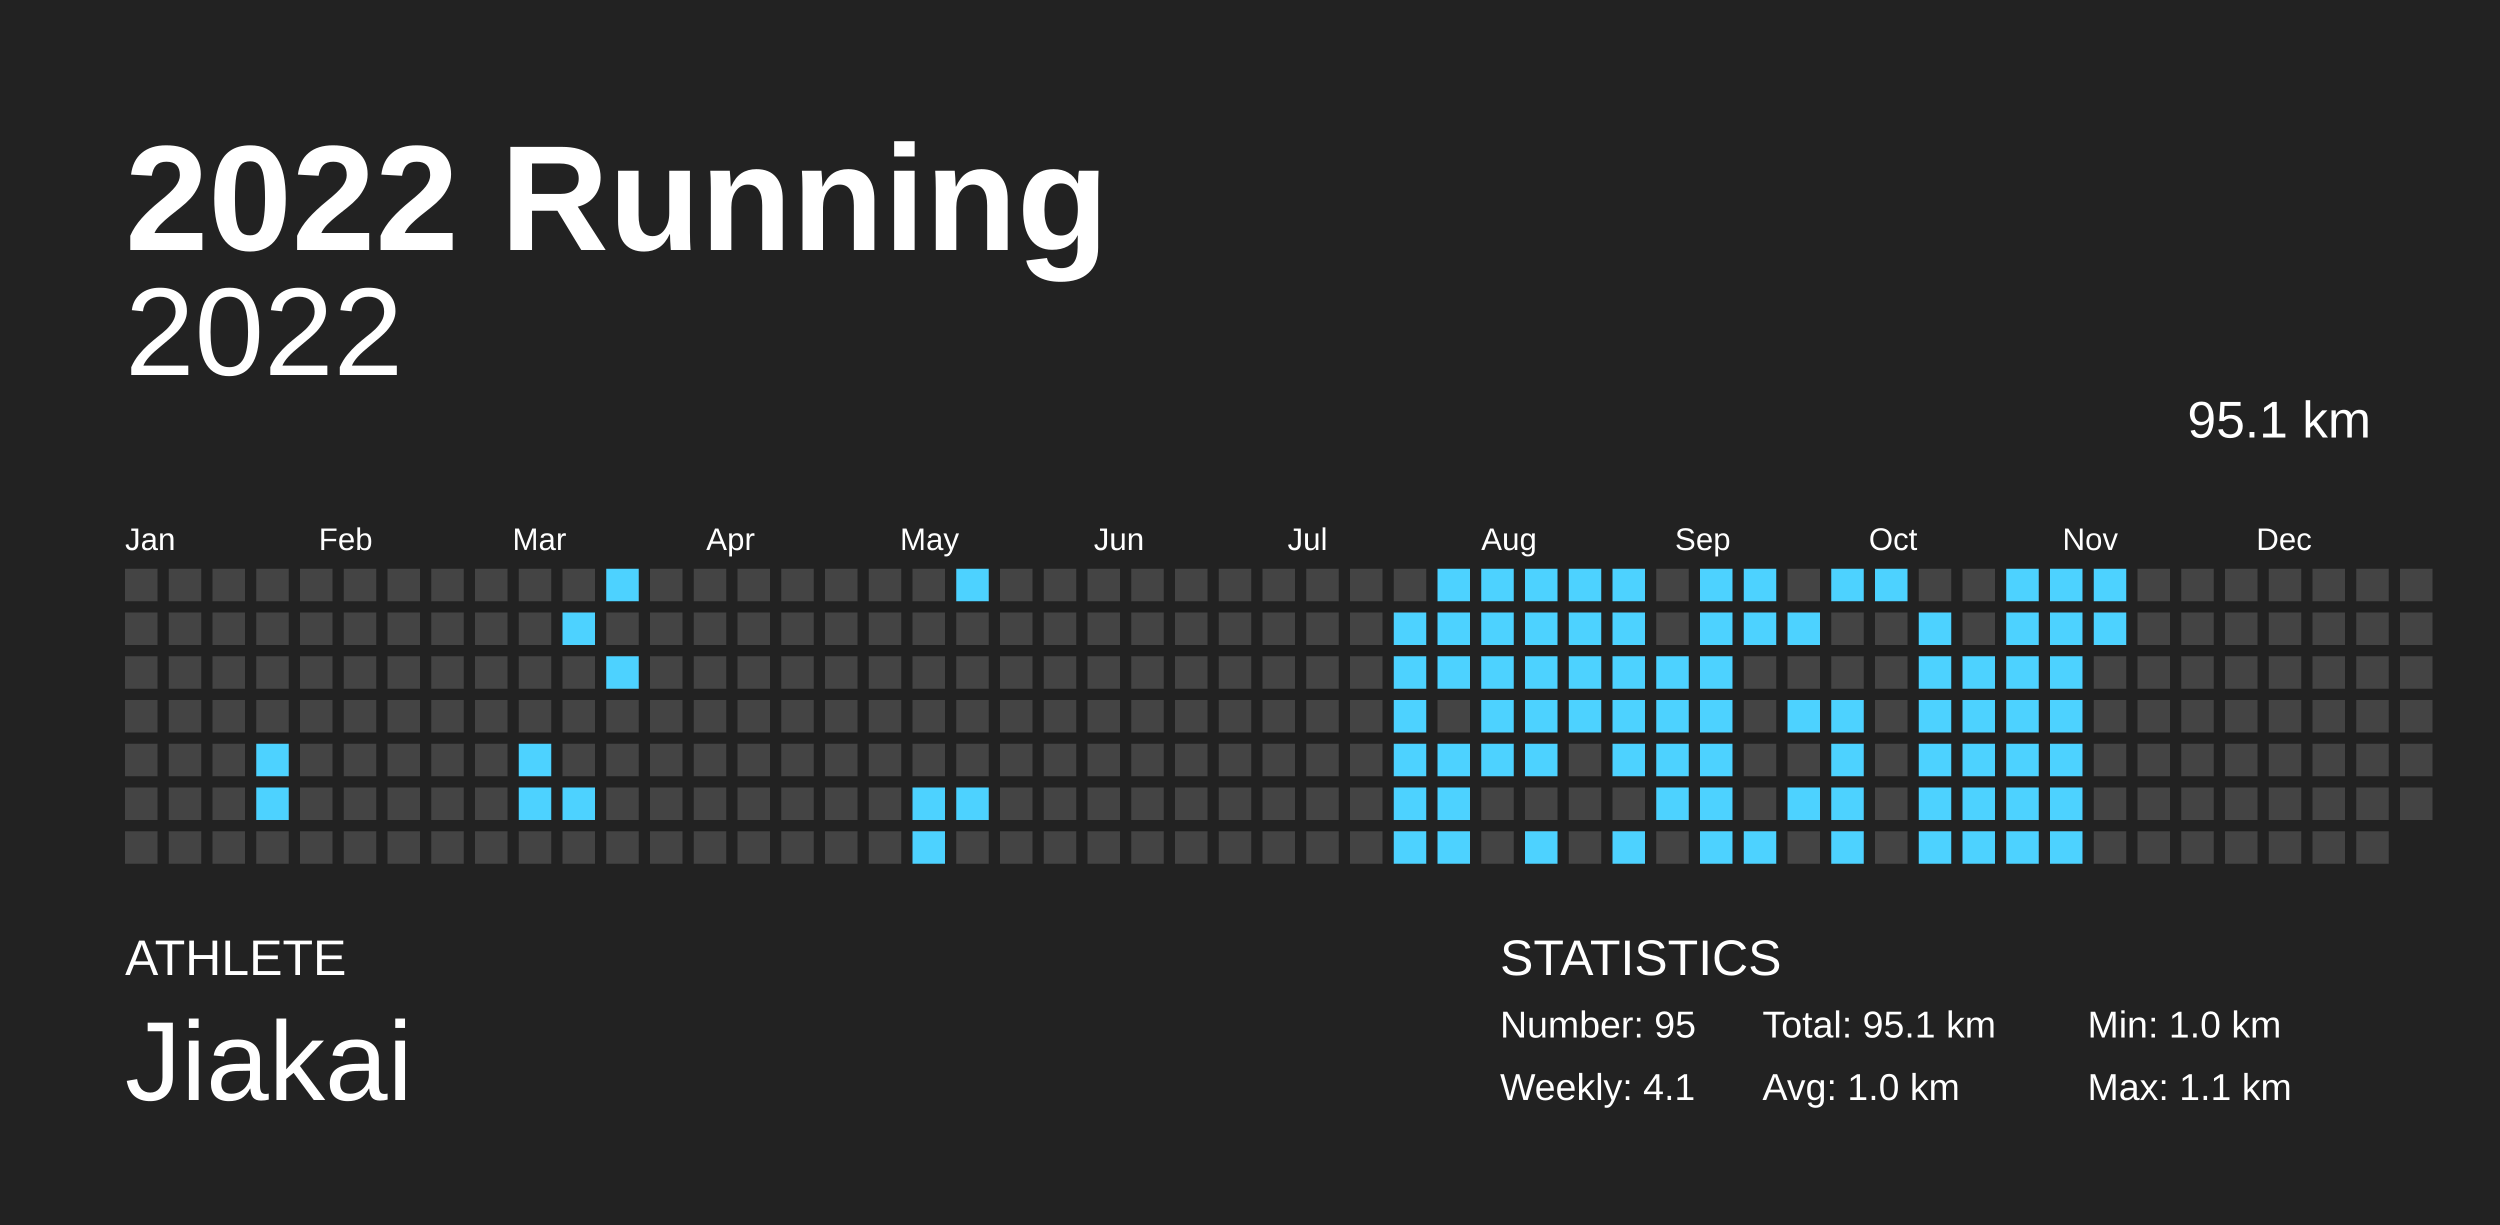
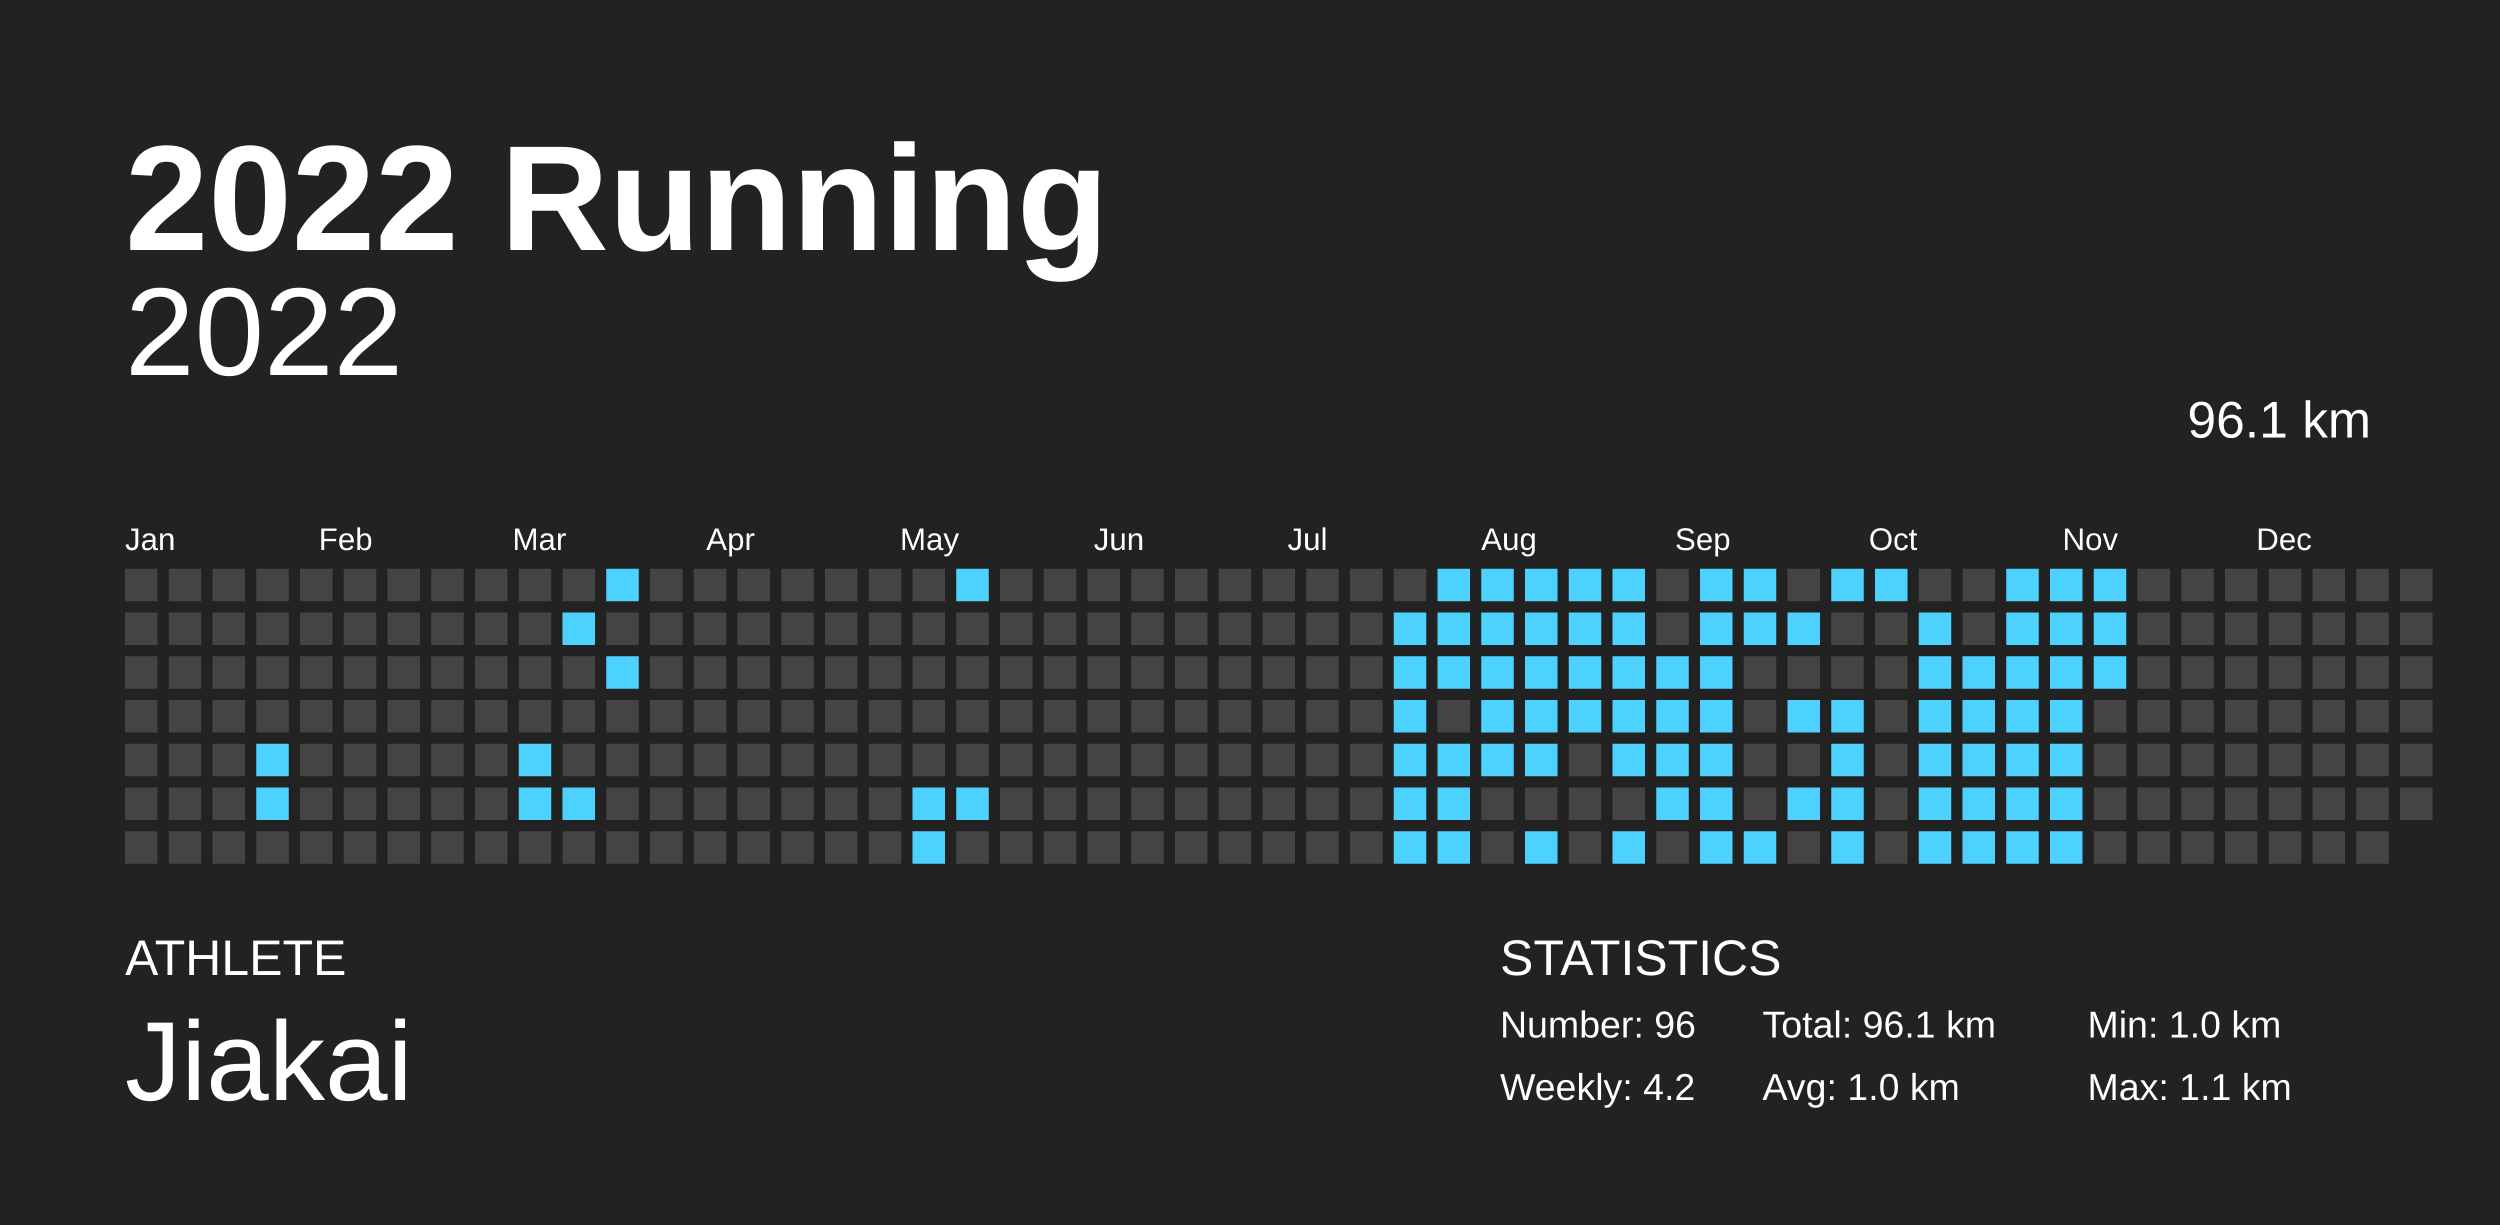
<svg xmlns="http://www.w3.org/2000/svg" baseProfile="full" height="98mm" version="1.1" viewBox="0,0,200,98" width="200mm">
  <defs />
  <rect fill="#222222" height="98" width="200" x="0" y="0" />
  <text fill="#FFFFFF" style="font-size:12px; font-family:Arial; font-weight:bold;" x="10" y="20">2022 Running</text>
  <text fill="#FFFFFF" style="font-size:4px; font-family:Arial" x="10" y="78">ATHLETE</text>
  <text fill="#FFFFFF" style="font-size:9px; font-family:Arial" x="10" y="88">Jiakai</text>
  <text fill="#FFFFFF" style="font-size:4px; font-family:Arial" x="120" y="78">STATISTICS</text>
-   <text fill="#FFFFFF" style="font-size:3px; font-family:Arial" x="120" y="83">Number: 95</text>
-   <text fill="#FFFFFF" style="font-size:3px; font-family:Arial" x="120" y="88">Weekly: 4.1</text>
-   <text fill="#FFFFFF" style="font-size:3px; font-family:Arial" x="141" y="83">Total: 95.1 km</text>
+   <text fill="#FFFFFF" style="font-size:3px; font-family:Arial" x="120" y="83">Number: 96</text>
+   <text fill="#FFFFFF" style="font-size:3px; font-family:Arial" x="120" y="88">Weekly: 4.2</text>
+   <text fill="#FFFFFF" style="font-size:3px; font-family:Arial" x="141" y="83">Total: 96.1 km</text>
  <text fill="#FFFFFF" style="font-size:3px; font-family:Arial" x="141" y="88">Avg: 1.0 km</text>
  <text fill="#FFFFFF" style="font-size:3px; font-family:Arial" x="167" y="83">Min: 1.0 km</text>
  <text fill="#FFFFFF" style="font-size:3px; font-family:Arial" x="167" y="88">Max: 1.1 km</text>
  <text alignment-baseline="hanging" fill="#FFFFFF" style="font-size:10.0px; font-family:Arial;" x="10" y="30">2022</text>
-   <text alignment-baseline="hanging" fill="#FFFFFF" style="font-size:4.125px; font-family:Arial;" x="175" y="35">95.1 km</text>
+   <text alignment-baseline="hanging" fill="#FFFFFF" style="font-size:4.125px; font-family:Arial;" x="175" y="35">96.1 km</text>
  <text fill="#FFFFFF" style="font-size:2.5px; font-family:Arial" x="10.0" y="44">Jan</text>
  <text fill="#FFFFFF" style="font-size:2.5px; font-family:Arial" x="25.5" y="44">Feb</text>
  <text fill="#FFFFFF" style="font-size:2.5px; font-family:Arial" x="41.0" y="44">Mar</text>
  <text fill="#FFFFFF" style="font-size:2.5px; font-family:Arial" x="56.5" y="44">Apr</text>
  <text fill="#FFFFFF" style="font-size:2.5px; font-family:Arial" x="72.0" y="44">May</text>
  <text fill="#FFFFFF" style="font-size:2.5px; font-family:Arial" x="87.5" y="44">Jun</text>
  <text fill="#FFFFFF" style="font-size:2.5px; font-family:Arial" x="103.0" y="44">Jul</text>
  <text fill="#FFFFFF" style="font-size:2.5px; font-family:Arial" x="118.5" y="44">Aug</text>
  <text fill="#FFFFFF" style="font-size:2.5px; font-family:Arial" x="134.0" y="44">Sep</text>
  <text fill="#FFFFFF" style="font-size:2.5px; font-family:Arial" x="149.5" y="44">Oct</text>
  <text fill="#FFFFFF" style="font-size:2.5px; font-family:Arial" x="165.0" y="44">Nov</text>
  <text fill="#FFFFFF" style="font-size:2.5px; font-family:Arial" x="180.5" y="44">Dec</text>
  <rect fill="#444444" height="2.6" width="2.6" x="10.0" y="45.5" />
  <rect fill="#444444" height="2.6" width="2.6" x="10.0" y="49.0" />
  <rect fill="#444444" height="2.6" width="2.6" x="10.0" y="52.5" />
  <rect fill="#444444" height="2.6" width="2.6" x="10.0" y="56.0" />
  <rect fill="#444444" height="2.6" width="2.6" x="10.0" y="59.5" />
  <rect fill="#444444" height="2.6" width="2.6" x="10.0" y="63.0" />
  <rect fill="#444444" height="2.6" width="2.6" x="10.0" y="66.5" />
  <rect fill="#444444" height="2.6" width="2.6" x="13.5" y="45.5" />
  <rect fill="#444444" height="2.6" width="2.6" x="13.5" y="49.0" />
  <rect fill="#444444" height="2.6" width="2.6" x="13.5" y="52.5" />
  <rect fill="#444444" height="2.6" width="2.6" x="13.5" y="56.0" />
  <rect fill="#444444" height="2.6" width="2.6" x="13.5" y="59.5" />
  <rect fill="#444444" height="2.6" width="2.6" x="13.5" y="63.0" />
  <rect fill="#444444" height="2.6" width="2.6" x="13.5" y="66.5" />
  <rect fill="#444444" height="2.6" width="2.6" x="17.0" y="45.5" />
  <rect fill="#444444" height="2.6" width="2.6" x="17.0" y="49.0" />
  <rect fill="#444444" height="2.6" width="2.6" x="17.0" y="52.5" />
  <rect fill="#444444" height="2.6" width="2.6" x="17.0" y="56.0" />
  <rect fill="#444444" height="2.6" width="2.6" x="17.0" y="59.5" />
  <rect fill="#444444" height="2.6" width="2.6" x="17.0" y="63.0" />
  <rect fill="#444444" height="2.6" width="2.6" x="17.0" y="66.5" />
  <rect fill="#444444" height="2.6" width="2.6" x="20.5" y="45.5" />
  <rect fill="#444444" height="2.6" width="2.6" x="20.5" y="49.0" />
  <rect fill="#444444" height="2.6" width="2.6" x="20.5" y="52.5" />
  <rect fill="#444444" height="2.6" width="2.6" x="20.5" y="56.0" />
  <rect fill="#4dd2ff" height="2.6" width="2.6" x="20.5" y="59.5" />
  <rect fill="#4dd2ff" height="2.6" width="2.6" x="20.5" y="63.0" />
  <rect fill="#444444" height="2.6" width="2.6" x="20.5" y="66.5" />
  <rect fill="#444444" height="2.6" width="2.6" x="24.0" y="45.5" />
  <rect fill="#444444" height="2.6" width="2.6" x="24.0" y="49.0" />
  <rect fill="#444444" height="2.6" width="2.6" x="24.0" y="52.5" />
  <rect fill="#444444" height="2.6" width="2.6" x="24.0" y="56.0" />
  <rect fill="#444444" height="2.6" width="2.6" x="24.0" y="59.5" />
  <rect fill="#444444" height="2.6" width="2.6" x="24.0" y="63.0" />
  <rect fill="#444444" height="2.6" width="2.6" x="24.0" y="66.5" />
  <rect fill="#444444" height="2.6" width="2.6" x="27.5" y="45.5" />
  <rect fill="#444444" height="2.6" width="2.6" x="27.5" y="49.0" />
  <rect fill="#444444" height="2.6" width="2.6" x="27.5" y="52.5" />
  <rect fill="#444444" height="2.6" width="2.6" x="27.5" y="56.0" />
  <rect fill="#444444" height="2.6" width="2.6" x="27.5" y="59.5" />
  <rect fill="#444444" height="2.6" width="2.6" x="27.5" y="63.0" />
  <rect fill="#444444" height="2.6" width="2.6" x="27.5" y="66.5" />
  <rect fill="#444444" height="2.6" width="2.6" x="31.0" y="45.5" />
  <rect fill="#444444" height="2.6" width="2.6" x="31.0" y="49.0" />
  <rect fill="#444444" height="2.6" width="2.6" x="31.0" y="52.5" />
  <rect fill="#444444" height="2.6" width="2.6" x="31.0" y="56.0" />
  <rect fill="#444444" height="2.6" width="2.6" x="31.0" y="59.5" />
  <rect fill="#444444" height="2.6" width="2.6" x="31.0" y="63.0" />
  <rect fill="#444444" height="2.6" width="2.6" x="31.0" y="66.5" />
  <rect fill="#444444" height="2.6" width="2.6" x="34.5" y="45.5" />
  <rect fill="#444444" height="2.6" width="2.6" x="34.5" y="49.0" />
  <rect fill="#444444" height="2.6" width="2.6" x="34.5" y="52.5" />
  <rect fill="#444444" height="2.6" width="2.6" x="34.5" y="56.0" />
  <rect fill="#444444" height="2.6" width="2.6" x="34.5" y="59.5" />
  <rect fill="#444444" height="2.6" width="2.6" x="34.5" y="63.0" />
  <rect fill="#444444" height="2.6" width="2.6" x="34.5" y="66.5" />
  <rect fill="#444444" height="2.6" width="2.6" x="38.0" y="45.5" />
  <rect fill="#444444" height="2.6" width="2.6" x="38.0" y="49.0" />
  <rect fill="#444444" height="2.6" width="2.6" x="38.0" y="52.5" />
  <rect fill="#444444" height="2.6" width="2.6" x="38.0" y="56.0" />
  <rect fill="#444444" height="2.6" width="2.6" x="38.0" y="59.5" />
  <rect fill="#444444" height="2.6" width="2.6" x="38.0" y="63.0" />
  <rect fill="#444444" height="2.6" width="2.6" x="38.0" y="66.5" />
  <rect fill="#444444" height="2.6" width="2.6" x="41.5" y="45.5" />
  <rect fill="#444444" height="2.6" width="2.6" x="41.5" y="49.0" />
  <rect fill="#444444" height="2.6" width="2.6" x="41.5" y="52.5" />
  <rect fill="#444444" height="2.6" width="2.6" x="41.5" y="56.0" />
  <rect fill="#4dd2ff" height="2.6" width="2.6" x="41.5" y="59.5" />
  <rect fill="#4dd2ff" height="2.6" width="2.6" x="41.5" y="63.0" />
  <rect fill="#444444" height="2.6" width="2.6" x="41.5" y="66.5" />
  <rect fill="#444444" height="2.6" width="2.6" x="45.0" y="45.5" />
  <rect fill="#4dd2ff" height="2.6" width="2.6" x="45.0" y="49.0" />
  <rect fill="#444444" height="2.6" width="2.6" x="45.0" y="52.5" />
  <rect fill="#444444" height="2.6" width="2.6" x="45.0" y="56.0" />
  <rect fill="#444444" height="2.6" width="2.6" x="45.0" y="59.5" />
  <rect fill="#4dd2ff" height="2.6" width="2.6" x="45.0" y="63.0" />
  <rect fill="#444444" height="2.6" width="2.6" x="45.0" y="66.5" />
  <rect fill="#4dd2ff" height="2.6" width="2.6" x="48.5" y="45.5" />
  <rect fill="#444444" height="2.6" width="2.6" x="48.5" y="49.0" />
  <rect fill="#4dd2ff" height="2.6" width="2.6" x="48.5" y="52.5" />
  <rect fill="#444444" height="2.6" width="2.6" x="48.5" y="56.0" />
  <rect fill="#444444" height="2.6" width="2.6" x="48.5" y="59.5" />
  <rect fill="#444444" height="2.6" width="2.6" x="48.5" y="63.0" />
  <rect fill="#444444" height="2.6" width="2.6" x="48.5" y="66.5" />
  <rect fill="#444444" height="2.6" width="2.6" x="52.0" y="45.5" />
  <rect fill="#444444" height="2.6" width="2.6" x="52.0" y="49.0" />
  <rect fill="#444444" height="2.6" width="2.6" x="52.0" y="52.5" />
  <rect fill="#444444" height="2.6" width="2.6" x="52.0" y="56.0" />
  <rect fill="#444444" height="2.6" width="2.6" x="52.0" y="59.5" />
  <rect fill="#444444" height="2.6" width="2.6" x="52.0" y="63.0" />
  <rect fill="#444444" height="2.6" width="2.6" x="52.0" y="66.5" />
  <rect fill="#444444" height="2.6" width="2.6" x="55.5" y="45.5" />
  <rect fill="#444444" height="2.6" width="2.6" x="55.5" y="49.0" />
  <rect fill="#444444" height="2.6" width="2.6" x="55.5" y="52.5" />
  <rect fill="#444444" height="2.6" width="2.6" x="55.5" y="56.0" />
  <rect fill="#444444" height="2.6" width="2.6" x="55.5" y="59.5" />
  <rect fill="#444444" height="2.6" width="2.6" x="55.5" y="63.0" />
  <rect fill="#444444" height="2.6" width="2.6" x="55.5" y="66.5" />
  <rect fill="#444444" height="2.6" width="2.6" x="59.0" y="45.5" />
  <rect fill="#444444" height="2.6" width="2.6" x="59.0" y="49.0" />
  <rect fill="#444444" height="2.6" width="2.6" x="59.0" y="52.5" />
  <rect fill="#444444" height="2.6" width="2.6" x="59.0" y="56.0" />
  <rect fill="#444444" height="2.6" width="2.6" x="59.0" y="59.5" />
  <rect fill="#444444" height="2.6" width="2.6" x="59.0" y="63.0" />
  <rect fill="#444444" height="2.6" width="2.6" x="59.0" y="66.5" />
  <rect fill="#444444" height="2.6" width="2.6" x="62.5" y="45.5" />
  <rect fill="#444444" height="2.6" width="2.6" x="62.5" y="49.0" />
  <rect fill="#444444" height="2.6" width="2.6" x="62.5" y="52.5" />
  <rect fill="#444444" height="2.6" width="2.6" x="62.5" y="56.0" />
  <rect fill="#444444" height="2.6" width="2.6" x="62.5" y="59.5" />
  <rect fill="#444444" height="2.6" width="2.6" x="62.5" y="63.0" />
  <rect fill="#444444" height="2.6" width="2.6" x="62.5" y="66.5" />
  <rect fill="#444444" height="2.6" width="2.6" x="66.0" y="45.5" />
  <rect fill="#444444" height="2.6" width="2.6" x="66.0" y="49.0" />
  <rect fill="#444444" height="2.6" width="2.6" x="66.0" y="52.5" />
  <rect fill="#444444" height="2.6" width="2.6" x="66.0" y="56.0" />
  <rect fill="#444444" height="2.6" width="2.6" x="66.0" y="59.5" />
  <rect fill="#444444" height="2.6" width="2.6" x="66.0" y="63.0" />
  <rect fill="#444444" height="2.6" width="2.6" x="66.0" y="66.5" />
  <rect fill="#444444" height="2.6" width="2.6" x="69.5" y="45.5" />
  <rect fill="#444444" height="2.6" width="2.6" x="69.5" y="49.0" />
  <rect fill="#444444" height="2.6" width="2.6" x="69.5" y="52.5" />
  <rect fill="#444444" height="2.6" width="2.6" x="69.5" y="56.0" />
  <rect fill="#444444" height="2.6" width="2.6" x="69.5" y="59.5" />
  <rect fill="#444444" height="2.6" width="2.6" x="69.5" y="63.0" />
  <rect fill="#444444" height="2.6" width="2.6" x="69.5" y="66.5" />
  <rect fill="#444444" height="2.6" width="2.6" x="73.0" y="45.5" />
  <rect fill="#444444" height="2.6" width="2.6" x="73.0" y="49.0" />
  <rect fill="#444444" height="2.6" width="2.6" x="73.0" y="52.5" />
  <rect fill="#444444" height="2.6" width="2.6" x="73.0" y="56.0" />
  <rect fill="#444444" height="2.6" width="2.6" x="73.0" y="59.5" />
  <rect fill="#4dd2ff" height="2.6" width="2.6" x="73.0" y="63.0" />
  <rect fill="#4dd2ff" height="2.6" width="2.6" x="73.0" y="66.5" />
  <rect fill="#4dd2ff" height="2.6" width="2.6" x="76.5" y="45.5" />
  <rect fill="#444444" height="2.6" width="2.6" x="76.5" y="49.0" />
  <rect fill="#444444" height="2.6" width="2.6" x="76.5" y="52.5" />
  <rect fill="#444444" height="2.6" width="2.6" x="76.5" y="56.0" />
  <rect fill="#444444" height="2.6" width="2.6" x="76.5" y="59.5" />
  <rect fill="#4dd2ff" height="2.6" width="2.6" x="76.5" y="63.0" />
  <rect fill="#444444" height="2.6" width="2.6" x="76.5" y="66.5" />
  <rect fill="#444444" height="2.6" width="2.6" x="80.0" y="45.5" />
  <rect fill="#444444" height="2.6" width="2.6" x="80.0" y="49.0" />
  <rect fill="#444444" height="2.6" width="2.6" x="80.0" y="52.5" />
  <rect fill="#444444" height="2.6" width="2.6" x="80.0" y="56.0" />
  <rect fill="#444444" height="2.6" width="2.6" x="80.0" y="59.5" />
  <rect fill="#444444" height="2.6" width="2.6" x="80.0" y="63.0" />
  <rect fill="#444444" height="2.6" width="2.6" x="80.0" y="66.5" />
  <rect fill="#444444" height="2.6" width="2.6" x="83.5" y="45.5" />
  <rect fill="#444444" height="2.6" width="2.6" x="83.5" y="49.0" />
  <rect fill="#444444" height="2.6" width="2.6" x="83.5" y="52.5" />
  <rect fill="#444444" height="2.6" width="2.6" x="83.5" y="56.0" />
  <rect fill="#444444" height="2.6" width="2.6" x="83.5" y="59.5" />
  <rect fill="#444444" height="2.6" width="2.6" x="83.5" y="63.0" />
  <rect fill="#444444" height="2.6" width="2.6" x="83.5" y="66.5" />
  <rect fill="#444444" height="2.6" width="2.6" x="87.0" y="45.5" />
  <rect fill="#444444" height="2.6" width="2.6" x="87.0" y="49.0" />
  <rect fill="#444444" height="2.6" width="2.6" x="87.0" y="52.5" />
  <rect fill="#444444" height="2.6" width="2.6" x="87.0" y="56.0" />
  <rect fill="#444444" height="2.6" width="2.6" x="87.0" y="59.5" />
  <rect fill="#444444" height="2.6" width="2.6" x="87.0" y="63.0" />
  <rect fill="#444444" height="2.6" width="2.6" x="87.0" y="66.5" />
  <rect fill="#444444" height="2.6" width="2.6" x="90.5" y="45.5" />
  <rect fill="#444444" height="2.6" width="2.6" x="90.5" y="49.0" />
  <rect fill="#444444" height="2.6" width="2.6" x="90.5" y="52.5" />
  <rect fill="#444444" height="2.6" width="2.6" x="90.5" y="56.0" />
  <rect fill="#444444" height="2.6" width="2.6" x="90.5" y="59.5" />
  <rect fill="#444444" height="2.6" width="2.6" x="90.5" y="63.0" />
  <rect fill="#444444" height="2.6" width="2.6" x="90.5" y="66.5" />
  <rect fill="#444444" height="2.6" width="2.6" x="94.0" y="45.5" />
  <rect fill="#444444" height="2.6" width="2.6" x="94.0" y="49.0" />
  <rect fill="#444444" height="2.6" width="2.6" x="94.0" y="52.5" />
  <rect fill="#444444" height="2.6" width="2.6" x="94.0" y="56.0" />
  <rect fill="#444444" height="2.6" width="2.6" x="94.0" y="59.5" />
  <rect fill="#444444" height="2.6" width="2.6" x="94.0" y="63.0" />
  <rect fill="#444444" height="2.6" width="2.6" x="94.0" y="66.5" />
  <rect fill="#444444" height="2.6" width="2.6" x="97.5" y="45.5" />
  <rect fill="#444444" height="2.6" width="2.6" x="97.5" y="49.0" />
  <rect fill="#444444" height="2.6" width="2.6" x="97.5" y="52.5" />
  <rect fill="#444444" height="2.6" width="2.6" x="97.5" y="56.0" />
  <rect fill="#444444" height="2.6" width="2.6" x="97.5" y="59.5" />
  <rect fill="#444444" height="2.6" width="2.6" x="97.5" y="63.0" />
  <rect fill="#444444" height="2.6" width="2.6" x="97.5" y="66.5" />
  <rect fill="#444444" height="2.6" width="2.6" x="101.0" y="45.5" />
  <rect fill="#444444" height="2.6" width="2.6" x="101.0" y="49.0" />
  <rect fill="#444444" height="2.6" width="2.6" x="101.0" y="52.5" />
  <rect fill="#444444" height="2.6" width="2.6" x="101.0" y="56.0" />
  <rect fill="#444444" height="2.6" width="2.6" x="101.0" y="59.5" />
  <rect fill="#444444" height="2.6" width="2.6" x="101.0" y="63.0" />
  <rect fill="#444444" height="2.6" width="2.6" x="101.0" y="66.5" />
  <rect fill="#444444" height="2.6" width="2.6" x="104.5" y="45.5" />
  <rect fill="#444444" height="2.6" width="2.6" x="104.5" y="49.0" />
  <rect fill="#444444" height="2.6" width="2.6" x="104.5" y="52.5" />
  <rect fill="#444444" height="2.6" width="2.6" x="104.5" y="56.0" />
  <rect fill="#444444" height="2.6" width="2.6" x="104.5" y="59.5" />
  <rect fill="#444444" height="2.6" width="2.6" x="104.5" y="63.0" />
  <rect fill="#444444" height="2.6" width="2.6" x="104.5" y="66.5" />
  <rect fill="#444444" height="2.6" width="2.6" x="108.0" y="45.5" />
  <rect fill="#444444" height="2.6" width="2.6" x="108.0" y="49.0" />
  <rect fill="#444444" height="2.6" width="2.6" x="108.0" y="52.5" />
  <rect fill="#444444" height="2.6" width="2.6" x="108.0" y="56.0" />
  <rect fill="#444444" height="2.6" width="2.6" x="108.0" y="59.5" />
  <rect fill="#444444" height="2.6" width="2.6" x="108.0" y="63.0" />
  <rect fill="#444444" height="2.6" width="2.6" x="108.0" y="66.5" />
  <rect fill="#444444" height="2.6" width="2.6" x="111.5" y="45.5" />
  <rect fill="#4dd2ff" height="2.6" width="2.6" x="111.5" y="49.0" />
  <rect fill="#4dd2ff" height="2.6" width="2.6" x="111.5" y="52.5" />
  <rect fill="#4dd2ff" height="2.6" width="2.6" x="111.5" y="56.0" />
  <rect fill="#4dd2ff" height="2.6" width="2.6" x="111.5" y="59.5" />
  <rect fill="#4dd2ff" height="2.6" width="2.6" x="111.5" y="63.0" />
  <rect fill="#4dd2ff" height="2.6" width="2.6" x="111.5" y="66.5" />
  <rect fill="#4dd2ff" height="2.6" width="2.6" x="115.0" y="45.5" />
  <rect fill="#4dd2ff" height="2.6" width="2.6" x="115.0" y="49.0" />
  <rect fill="#4dd2ff" height="2.6" width="2.6" x="115.0" y="52.5" />
  <rect fill="#444444" height="2.6" width="2.6" x="115.0" y="56.0" />
  <rect fill="#4dd2ff" height="2.6" width="2.6" x="115.0" y="59.5" />
  <rect fill="#4dd2ff" height="2.6" width="2.6" x="115.0" y="63.0" />
  <rect fill="#4dd2ff" height="2.6" width="2.6" x="115.0" y="66.5" />
  <rect fill="#4dd2ff" height="2.6" width="2.6" x="118.5" y="45.5" />
  <rect fill="#4dd2ff" height="2.6" width="2.6" x="118.5" y="49.0" />
  <rect fill="#4dd2ff" height="2.6" width="2.6" x="118.5" y="52.5" />
  <rect fill="#4dd2ff" height="2.6" width="2.6" x="118.5" y="56.0" />
  <rect fill="#4dd2ff" height="2.6" width="2.6" x="118.5" y="59.5" />
  <rect fill="#444444" height="2.6" width="2.6" x="118.5" y="63.0" />
  <rect fill="#444444" height="2.6" width="2.6" x="118.5" y="66.5" />
  <rect fill="#4dd2ff" height="2.6" width="2.6" x="122.0" y="45.5" />
  <rect fill="#4dd2ff" height="2.6" width="2.6" x="122.0" y="49.0" />
  <rect fill="#4dd2ff" height="2.6" width="2.6" x="122.0" y="52.5" />
  <rect fill="#4dd2ff" height="2.6" width="2.6" x="122.0" y="56.0" />
  <rect fill="#4dd2ff" height="2.6" width="2.6" x="122.0" y="59.5" />
  <rect fill="#444444" height="2.6" width="2.6" x="122.0" y="63.0" />
  <rect fill="#4dd2ff" height="2.6" width="2.6" x="122.0" y="66.5" />
  <rect fill="#4dd2ff" height="2.6" width="2.6" x="125.5" y="45.5" />
  <rect fill="#4dd2ff" height="2.6" width="2.6" x="125.5" y="49.0" />
  <rect fill="#4dd2ff" height="2.6" width="2.6" x="125.5" y="52.5" />
  <rect fill="#4dd2ff" height="2.6" width="2.6" x="125.5" y="56.0" />
  <rect fill="#444444" height="2.6" width="2.6" x="125.5" y="59.5" />
  <rect fill="#444444" height="2.6" width="2.6" x="125.5" y="63.0" />
  <rect fill="#444444" height="2.6" width="2.6" x="125.5" y="66.5" />
  <rect fill="#4dd2ff" height="2.6" width="2.6" x="129.0" y="45.5" />
  <rect fill="#4dd2ff" height="2.6" width="2.6" x="129.0" y="49.0" />
  <rect fill="#4dd2ff" height="2.6" width="2.6" x="129.0" y="52.5" />
  <rect fill="#4dd2ff" height="2.6" width="2.6" x="129.0" y="56.0" />
  <rect fill="#4dd2ff" height="2.6" width="2.6" x="129.0" y="59.5" />
  <rect fill="#444444" height="2.6" width="2.6" x="129.0" y="63.0" />
  <rect fill="#4dd2ff" height="2.6" width="2.6" x="129.0" y="66.5" />
  <rect fill="#444444" height="2.6" width="2.6" x="132.5" y="45.5" />
  <rect fill="#444444" height="2.6" width="2.6" x="132.5" y="49.0" />
  <rect fill="#4dd2ff" height="2.6" width="2.6" x="132.5" y="52.5" />
  <rect fill="#4dd2ff" height="2.6" width="2.6" x="132.5" y="56.0" />
  <rect fill="#4dd2ff" height="2.6" width="2.6" x="132.5" y="59.5" />
  <rect fill="#4dd2ff" height="2.6" width="2.6" x="132.5" y="63.0" />
  <rect fill="#444444" height="2.6" width="2.6" x="132.5" y="66.5" />
  <rect fill="#4dd2ff" height="2.6" width="2.6" x="136.0" y="45.5" />
  <rect fill="#4dd2ff" height="2.6" width="2.6" x="136.0" y="49.0" />
  <rect fill="#4dd2ff" height="2.6" width="2.6" x="136.0" y="52.5" />
  <rect fill="#4dd2ff" height="2.6" width="2.6" x="136.0" y="56.0" />
  <rect fill="#4dd2ff" height="2.6" width="2.6" x="136.0" y="59.5" />
  <rect fill="#4dd2ff" height="2.6" width="2.6" x="136.0" y="63.0" />
  <rect fill="#4dd2ff" height="2.6" width="2.6" x="136.0" y="66.5" />
  <rect fill="#4dd2ff" height="2.6" width="2.6" x="139.5" y="45.5" />
  <rect fill="#4dd2ff" height="2.6" width="2.6" x="139.5" y="49.0" />
  <rect fill="#444444" height="2.6" width="2.6" x="139.5" y="52.5" />
  <rect fill="#444444" height="2.6" width="2.6" x="139.5" y="56.0" />
  <rect fill="#444444" height="2.6" width="2.6" x="139.5" y="59.5" />
  <rect fill="#444444" height="2.6" width="2.6" x="139.5" y="63.0" />
  <rect fill="#4dd2ff" height="2.6" width="2.6" x="139.5" y="66.5" />
  <rect fill="#444444" height="2.6" width="2.6" x="143.0" y="45.5" />
  <rect fill="#4dd2ff" height="2.6" width="2.6" x="143.0" y="49.0" />
  <rect fill="#444444" height="2.6" width="2.6" x="143.0" y="52.5" />
  <rect fill="#4dd2ff" height="2.6" width="2.6" x="143.0" y="56.0" />
  <rect fill="#444444" height="2.6" width="2.6" x="143.0" y="59.5" />
  <rect fill="#4dd2ff" height="2.6" width="2.6" x="143.0" y="63.0" />
  <rect fill="#444444" height="2.6" width="2.6" x="143.0" y="66.5" />
  <rect fill="#4dd2ff" height="2.6" width="2.6" x="146.5" y="45.5" />
  <rect fill="#444444" height="2.6" width="2.6" x="146.5" y="49.0" />
  <rect fill="#444444" height="2.6" width="2.6" x="146.5" y="52.5" />
  <rect fill="#4dd2ff" height="2.6" width="2.6" x="146.5" y="56.0" />
  <rect fill="#4dd2ff" height="2.6" width="2.6" x="146.5" y="59.5" />
  <rect fill="#4dd2ff" height="2.6" width="2.6" x="146.5" y="63.0" />
  <rect fill="#4dd2ff" height="2.6" width="2.6" x="146.5" y="66.5" />
  <rect fill="#4dd2ff" height="2.6" width="2.6" x="150.0" y="45.5" />
  <rect fill="#444444" height="2.6" width="2.6" x="150.0" y="49.0" />
  <rect fill="#444444" height="2.6" width="2.6" x="150.0" y="52.5" />
  <rect fill="#444444" height="2.6" width="2.6" x="150.0" y="56.0" />
  <rect fill="#444444" height="2.6" width="2.6" x="150.0" y="59.5" />
  <rect fill="#444444" height="2.6" width="2.6" x="150.0" y="63.0" />
  <rect fill="#444444" height="2.6" width="2.6" x="150.0" y="66.5" />
  <rect fill="#444444" height="2.6" width="2.6" x="153.5" y="45.5" />
  <rect fill="#4dd2ff" height="2.6" width="2.6" x="153.5" y="49.0" />
  <rect fill="#4dd2ff" height="2.6" width="2.6" x="153.5" y="52.5" />
  <rect fill="#4dd2ff" height="2.6" width="2.6" x="153.5" y="56.0" />
  <rect fill="#4dd2ff" height="2.6" width="2.6" x="153.5" y="59.5" />
  <rect fill="#4dd2ff" height="2.6" width="2.6" x="153.5" y="63.0" />
  <rect fill="#4dd2ff" height="2.6" width="2.6" x="153.5" y="66.5" />
  <rect fill="#444444" height="2.6" width="2.6" x="157.0" y="45.5" />
  <rect fill="#444444" height="2.6" width="2.6" x="157.0" y="49.0" />
  <rect fill="#4dd2ff" height="2.6" width="2.6" x="157.0" y="52.5" />
  <rect fill="#4dd2ff" height="2.6" width="2.6" x="157.0" y="56.0" />
  <rect fill="#4dd2ff" height="2.6" width="2.6" x="157.0" y="59.5" />
  <rect fill="#4dd2ff" height="2.6" width="2.6" x="157.0" y="63.0" />
  <rect fill="#4dd2ff" height="2.6" width="2.6" x="157.0" y="66.5" />
  <rect fill="#4dd2ff" height="2.6" width="2.6" x="160.5" y="45.5" />
  <rect fill="#4dd2ff" height="2.6" width="2.6" x="160.5" y="49.0" />
  <rect fill="#4dd2ff" height="2.6" width="2.6" x="160.5" y="52.5" />
  <rect fill="#4dd2ff" height="2.6" width="2.6" x="160.5" y="56.0" />
  <rect fill="#4dd2ff" height="2.6" width="2.6" x="160.5" y="59.5" />
  <rect fill="#4dd2ff" height="2.6" width="2.6" x="160.5" y="63.0" />
  <rect fill="#4dd2ff" height="2.6" width="2.6" x="160.5" y="66.5" />
  <rect fill="#4dd2ff" height="2.6" width="2.6" x="164.0" y="45.5" />
  <rect fill="#4dd2ff" height="2.6" width="2.6" x="164.0" y="49.0" />
  <rect fill="#4dd2ff" height="2.6" width="2.6" x="164.0" y="52.5" />
  <rect fill="#4dd2ff" height="2.6" width="2.6" x="164.0" y="56.0" />
  <rect fill="#4dd2ff" height="2.6" width="2.6" x="164.0" y="59.5" />
  <rect fill="#4dd2ff" height="2.6" width="2.6" x="164.0" y="63.0" />
  <rect fill="#4dd2ff" height="2.6" width="2.6" x="164.0" y="66.5" />
  <rect fill="#4dd2ff" height="2.6" width="2.6" x="167.5" y="45.5" />
  <rect fill="#4dd2ff" height="2.6" width="2.6" x="167.5" y="49.0" />
-   <rect fill="#444444" height="2.6" width="2.6" x="167.5" y="52.5" />
+   <rect fill="#4dd2ff" height="2.6" width="2.6" x="167.5" y="52.5" />
  <rect fill="#444444" height="2.6" width="2.6" x="167.5" y="56.0" />
  <rect fill="#444444" height="2.6" width="2.6" x="167.5" y="59.5" />
  <rect fill="#444444" height="2.6" width="2.6" x="167.5" y="63.0" />
  <rect fill="#444444" height="2.6" width="2.6" x="167.5" y="66.5" />
  <rect fill="#444444" height="2.6" width="2.6" x="171.0" y="45.5" />
  <rect fill="#444444" height="2.6" width="2.6" x="171.0" y="49.0" />
  <rect fill="#444444" height="2.6" width="2.6" x="171.0" y="52.5" />
  <rect fill="#444444" height="2.6" width="2.6" x="171.0" y="56.0" />
  <rect fill="#444444" height="2.6" width="2.6" x="171.0" y="59.5" />
  <rect fill="#444444" height="2.6" width="2.6" x="171.0" y="63.0" />
  <rect fill="#444444" height="2.6" width="2.6" x="171.0" y="66.5" />
  <rect fill="#444444" height="2.6" width="2.6" x="174.5" y="45.5" />
  <rect fill="#444444" height="2.6" width="2.6" x="174.5" y="49.0" />
  <rect fill="#444444" height="2.6" width="2.6" x="174.5" y="52.5" />
  <rect fill="#444444" height="2.6" width="2.6" x="174.5" y="56.0" />
  <rect fill="#444444" height="2.6" width="2.6" x="174.5" y="59.5" />
  <rect fill="#444444" height="2.6" width="2.6" x="174.5" y="63.0" />
  <rect fill="#444444" height="2.6" width="2.6" x="174.5" y="66.5" />
  <rect fill="#444444" height="2.6" width="2.6" x="178.0" y="45.5" />
  <rect fill="#444444" height="2.6" width="2.6" x="178.0" y="49.0" />
  <rect fill="#444444" height="2.6" width="2.6" x="178.0" y="52.5" />
  <rect fill="#444444" height="2.6" width="2.6" x="178.0" y="56.0" />
  <rect fill="#444444" height="2.6" width="2.6" x="178.0" y="59.5" />
  <rect fill="#444444" height="2.6" width="2.6" x="178.0" y="63.0" />
  <rect fill="#444444" height="2.6" width="2.6" x="178.0" y="66.5" />
  <rect fill="#444444" height="2.6" width="2.6" x="181.5" y="45.5" />
  <rect fill="#444444" height="2.6" width="2.6" x="181.5" y="49.0" />
  <rect fill="#444444" height="2.6" width="2.6" x="181.5" y="52.5" />
  <rect fill="#444444" height="2.6" width="2.6" x="181.5" y="56.0" />
  <rect fill="#444444" height="2.6" width="2.6" x="181.5" y="59.5" />
  <rect fill="#444444" height="2.6" width="2.6" x="181.5" y="63.0" />
  <rect fill="#444444" height="2.6" width="2.6" x="181.5" y="66.5" />
  <rect fill="#444444" height="2.6" width="2.6" x="185.0" y="45.5" />
  <rect fill="#444444" height="2.6" width="2.6" x="185.0" y="49.0" />
  <rect fill="#444444" height="2.6" width="2.6" x="185.0" y="52.5" />
  <rect fill="#444444" height="2.6" width="2.6" x="185.0" y="56.0" />
  <rect fill="#444444" height="2.6" width="2.6" x="185.0" y="59.5" />
  <rect fill="#444444" height="2.6" width="2.6" x="185.0" y="63.0" />
  <rect fill="#444444" height="2.6" width="2.6" x="185.0" y="66.5" />
  <rect fill="#444444" height="2.6" width="2.6" x="188.5" y="45.5" />
  <rect fill="#444444" height="2.6" width="2.6" x="188.5" y="49.0" />
  <rect fill="#444444" height="2.6" width="2.6" x="188.5" y="52.5" />
  <rect fill="#444444" height="2.6" width="2.6" x="188.5" y="56.0" />
  <rect fill="#444444" height="2.6" width="2.6" x="188.5" y="59.5" />
  <rect fill="#444444" height="2.6" width="2.6" x="188.5" y="63.0" />
  <rect fill="#444444" height="2.6" width="2.6" x="188.5" y="66.5" />
  <rect fill="#444444" height="2.6" width="2.6" x="192.0" y="45.5" />
  <rect fill="#444444" height="2.6" width="2.6" x="192.0" y="49.0" />
  <rect fill="#444444" height="2.6" width="2.6" x="192.0" y="52.5" />
  <rect fill="#444444" height="2.6" width="2.6" x="192.0" y="56.0" />
  <rect fill="#444444" height="2.6" width="2.6" x="192.0" y="59.5" />
  <rect fill="#444444" height="2.6" width="2.6" x="192.0" y="63.0" />
</svg>
